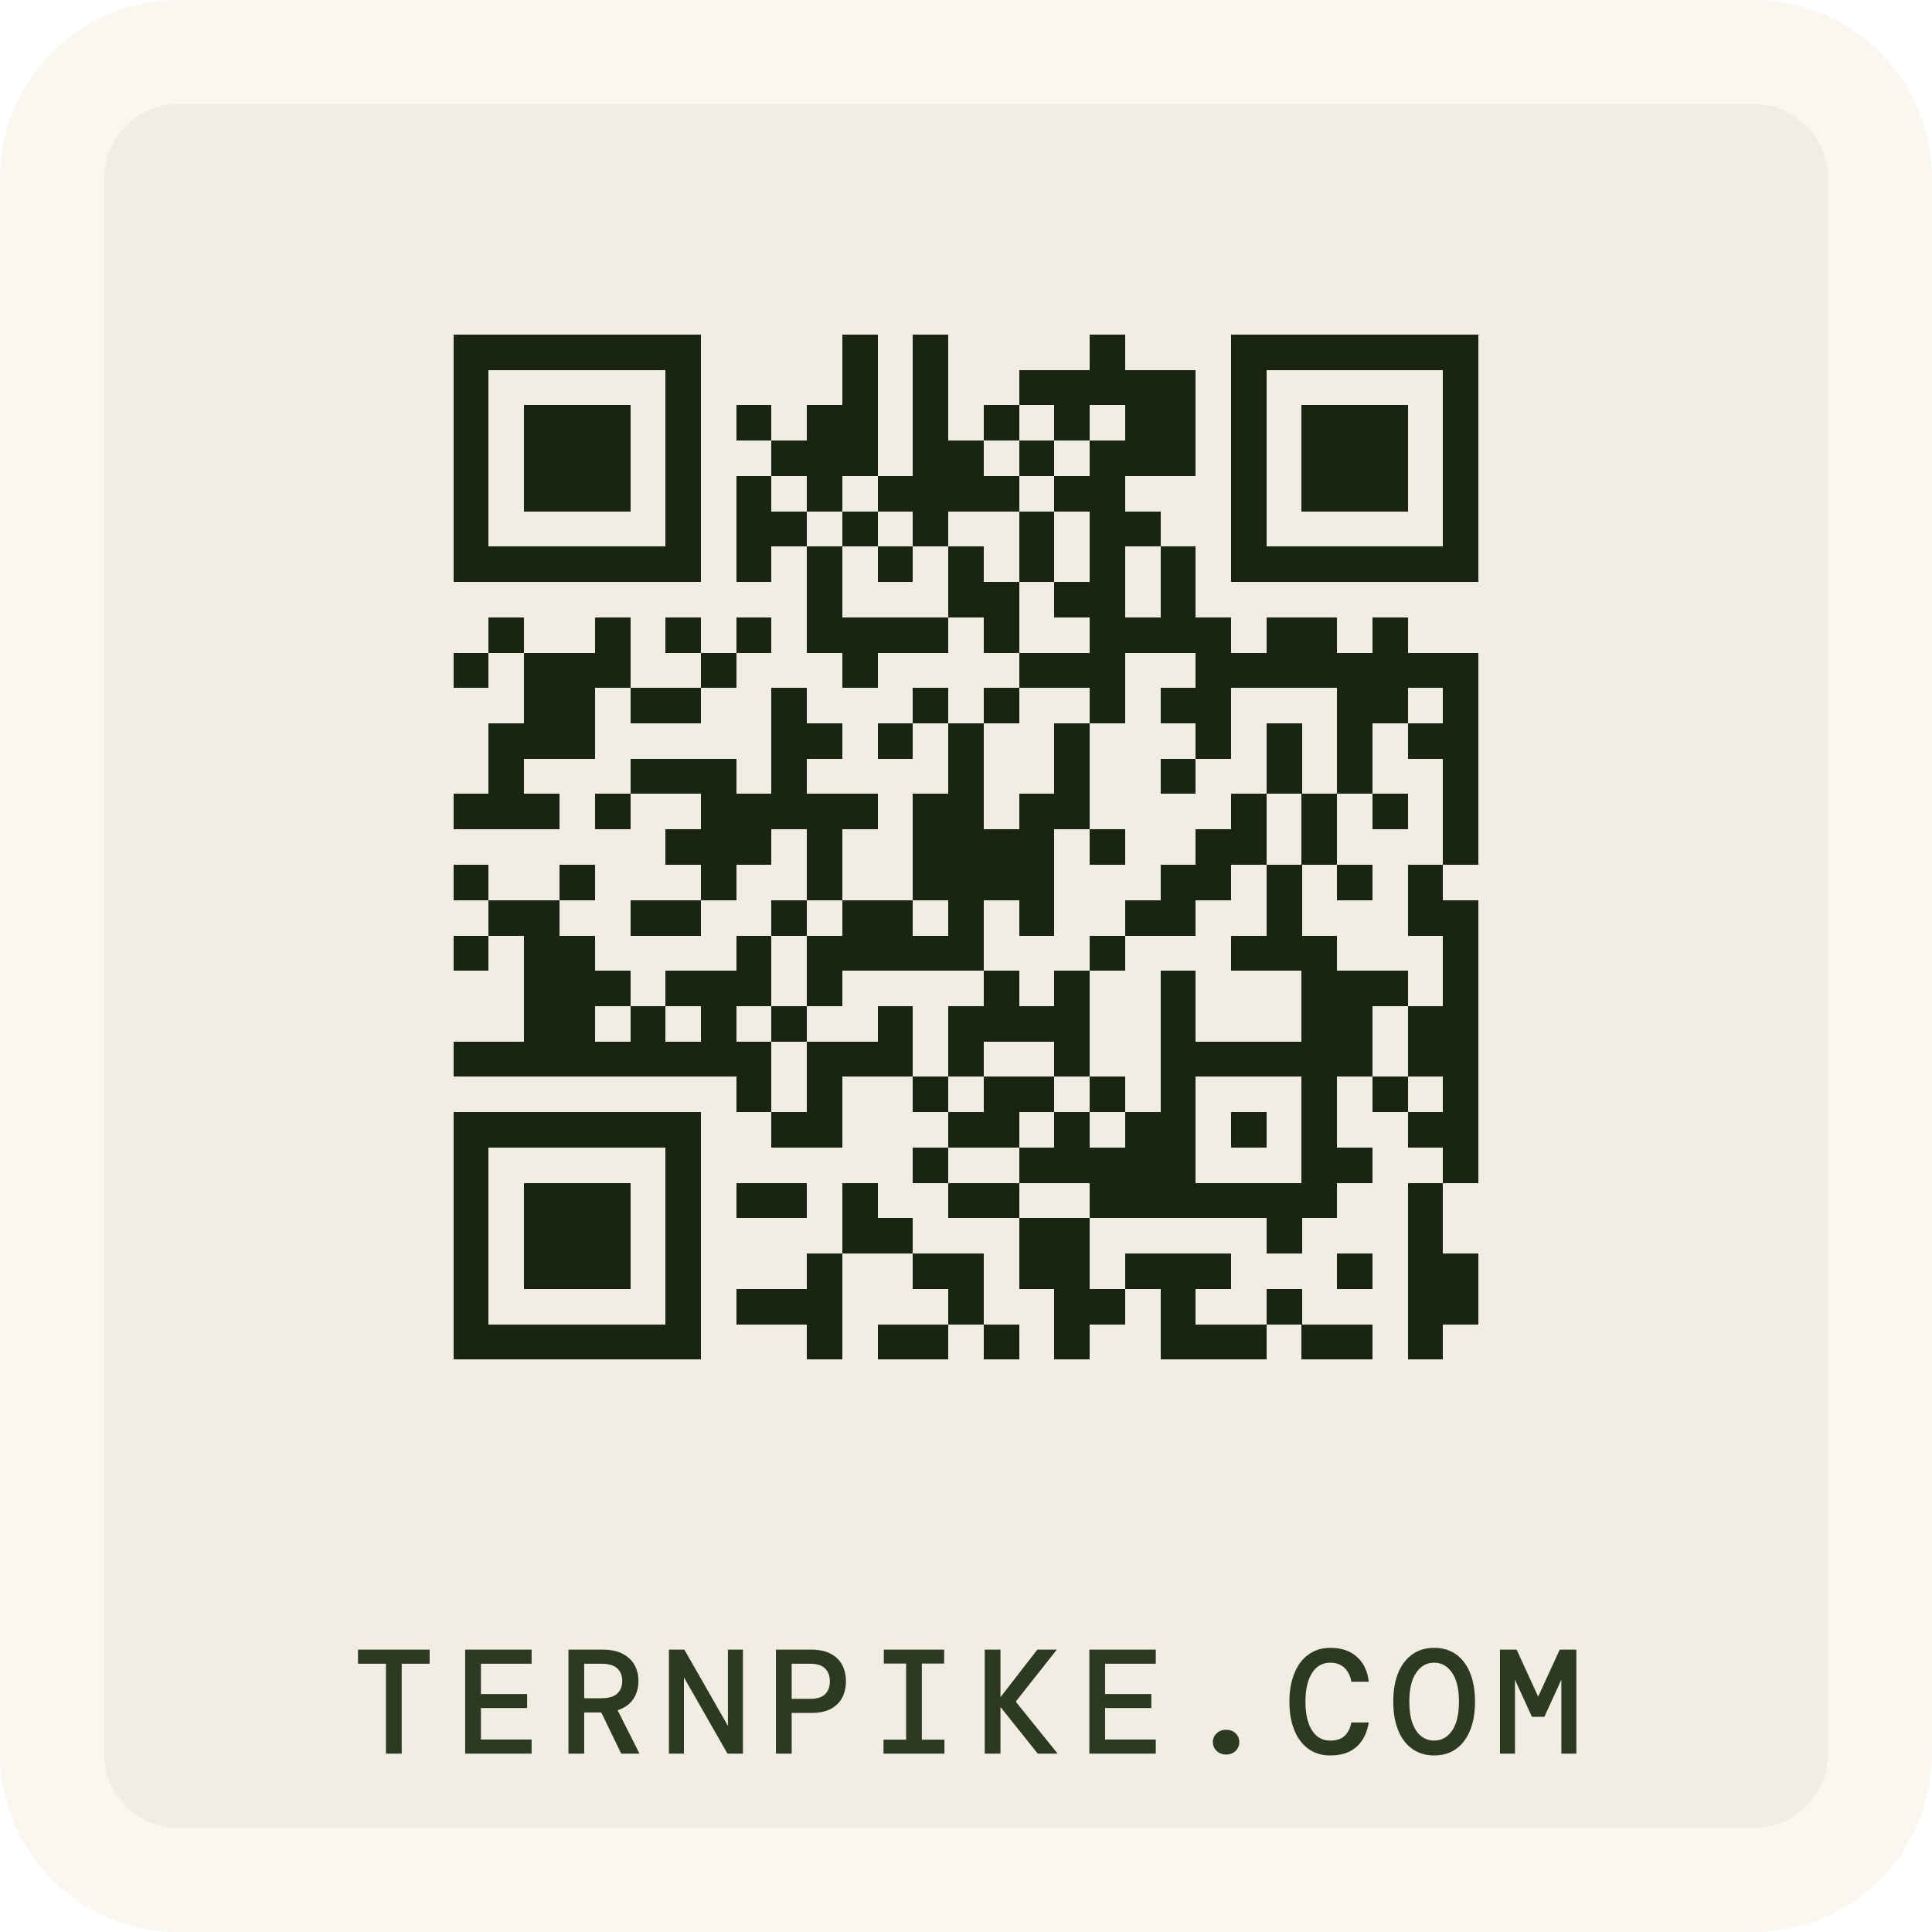
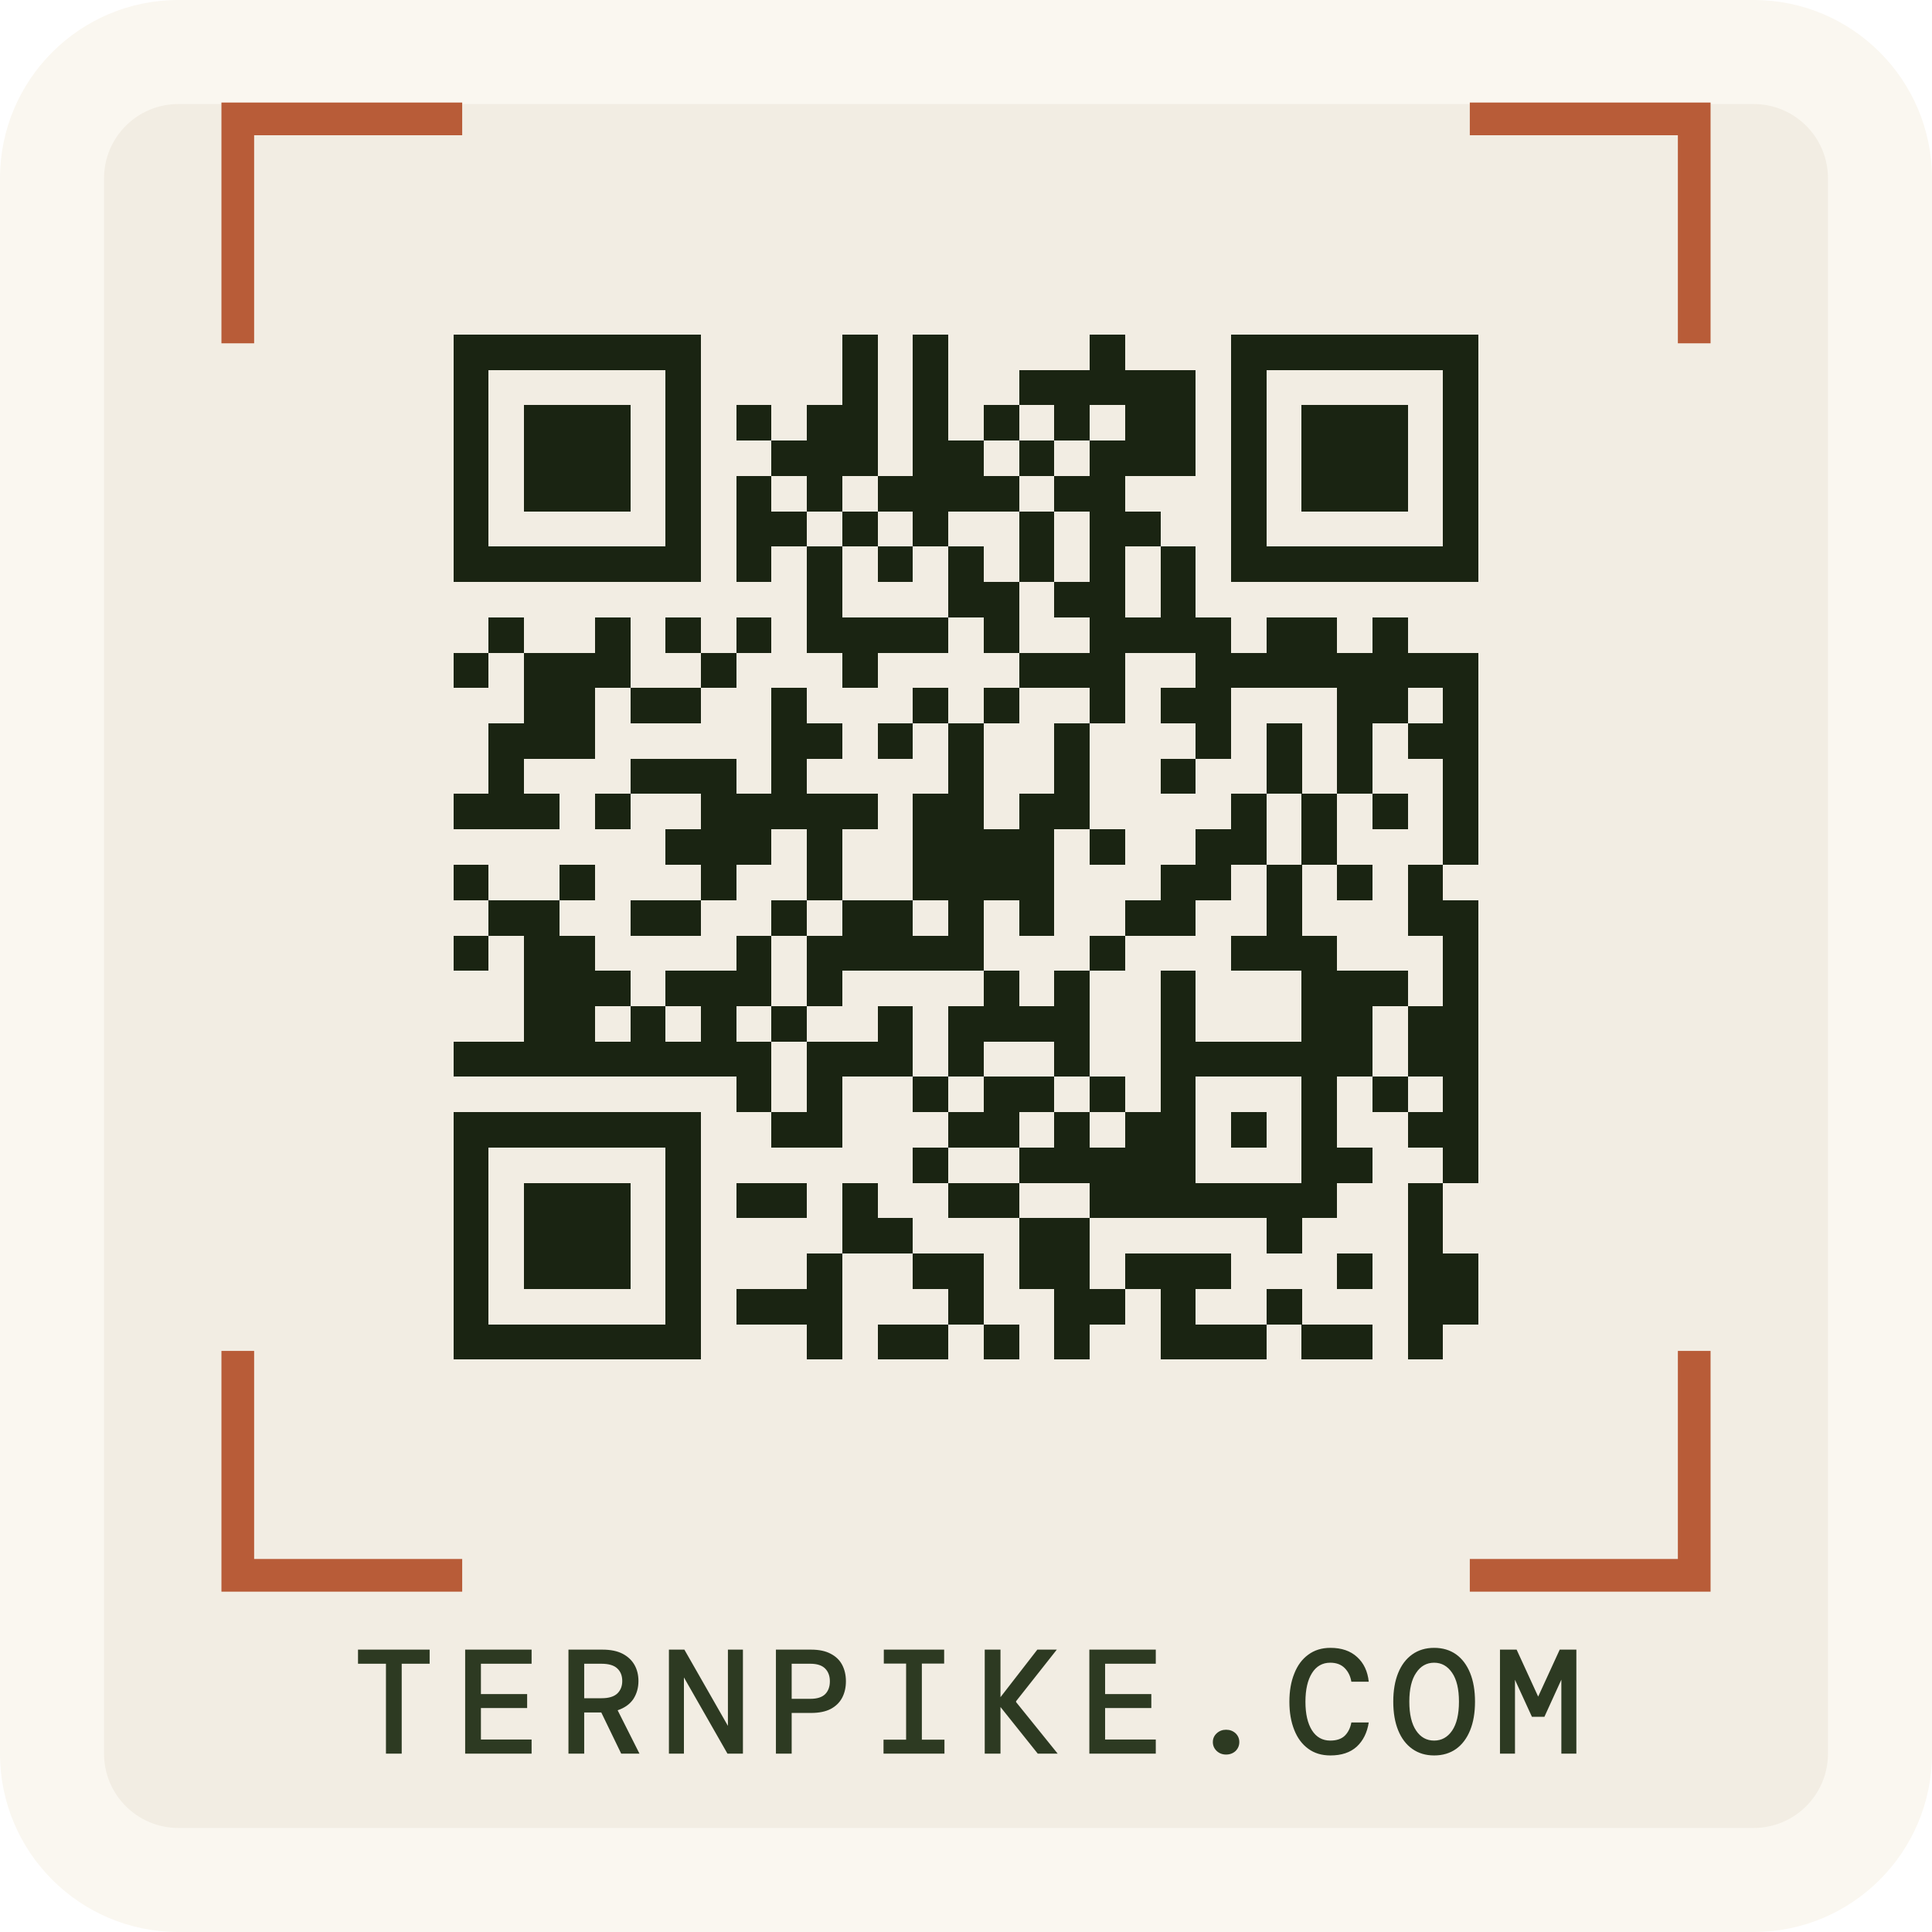
<svg xmlns="http://www.w3.org/2000/svg" width="1.3in" height="1.3in" viewBox="0 0 130 130">
  <path d="M12 0h106a12 12 0 0 1 12 12v106a12 12 0 0 1 -12 12h-106a12 12 0 0 1 -12 -12v-106a12 12 0 0 1 12 -12z" fill="#faf7f0" />
  <path d="M12 7h106a5 5 0 0 1 5 5v106a5 5 0 0 1 -5 5h-106a5 5 0 0 1 -5 -5v-106a5 5 0 0 1 5 -5z" fill="#f2ede3" />
+   <g fill="none" stroke="#b85c38" stroke-width="2.2" stroke-linecap="square">
+     <path d="M30 8H16V22" />
+     <path d="M100 8H114V22" />
+     <path d="M30 106H16V92" />
+     <path d="M100 106H114V92" />
+   </g>
  <g shape-rendering="crispEdges">
    <rect x="21" y="13" width="88" height="88" rx="2" fill="#f2ede3" />
    <path d="M30.51 22.51h2.38v2.38h-2.38zM32.89 22.51h2.38v2.38h-2.38zM35.27 22.51h2.38v2.38h-2.38zM37.65 22.51h2.38v2.38h-2.38zM40.03 22.51h2.38v2.38h-2.38zM42.41 22.51h2.38v2.38h-2.38zM44.78 22.51h2.38v2.38h-2.38zM56.68 22.51h2.38v2.38h-2.38zM61.43 22.51h2.38v2.38h-2.38zM73.32 22.51h2.38v2.38h-2.38zM82.84 22.51h2.38v2.38h-2.38zM85.22 22.51h2.38v2.38h-2.38zM87.59 22.51h2.38v2.38h-2.38zM89.97 22.51h2.38v2.38h-2.38zM92.35 22.51h2.38v2.38h-2.38zM94.73 22.51h2.38v2.38h-2.38zM97.11 22.51h2.38v2.38h-2.38zM30.51 24.89h2.38v2.38h-2.38zM44.78 24.89h2.38v2.38h-2.38zM56.68 24.89h2.38v2.38h-2.38zM61.43 24.89h2.38v2.38h-2.38zM68.57 24.89h2.38v2.38h-2.38zM70.95 24.89h2.38v2.38h-2.38zM73.32 24.89h2.38v2.38h-2.38zM75.7 24.89h2.38v2.38h-2.38zM78.08 24.89h2.38v2.38h-2.38zM82.84 24.89h2.38v2.38h-2.38zM97.11 24.89h2.38v2.38h-2.38zM30.51 27.27h2.38v2.38h-2.38zM35.27 27.27h2.38v2.38h-2.38zM37.65 27.27h2.38v2.38h-2.38zM40.03 27.27h2.38v2.38h-2.38zM44.78 27.27h2.38v2.38h-2.38zM49.54 27.27h2.38v2.38h-2.38zM54.3 27.27h2.38v2.38h-2.38zM56.68 27.27h2.38v2.38h-2.38zM61.43 27.27h2.38v2.38h-2.38zM66.19 27.27h2.38v2.38h-2.38zM70.95 27.27h2.38v2.38h-2.38zM75.7 27.27h2.38v2.38h-2.38zM78.08 27.27h2.38v2.38h-2.38zM82.84 27.27h2.38v2.38h-2.38zM87.59 27.27h2.38v2.38h-2.38zM89.97 27.27h2.38v2.38h-2.38zM92.35 27.27h2.38v2.38h-2.38zM97.11 27.27h2.38v2.38h-2.38zM30.51 29.65h2.38v2.38h-2.38zM35.27 29.65h2.38v2.38h-2.38zM37.65 29.65h2.38v2.38h-2.38zM40.03 29.65h2.38v2.38h-2.38zM44.78 29.65h2.38v2.38h-2.38zM51.92 29.65h2.38v2.38h-2.38zM54.3 29.65h2.38v2.38h-2.38zM56.68 29.65h2.38v2.38h-2.38zM61.43 29.65h2.38v2.38h-2.38zM63.81 29.65h2.38v2.38h-2.38zM68.57 29.65h2.38v2.38h-2.38zM73.32 29.65h2.38v2.38h-2.38zM75.7 29.65h2.38v2.38h-2.38zM78.08 29.65h2.38v2.38h-2.38zM82.84 29.65h2.38v2.38h-2.38zM87.59 29.65h2.38v2.38h-2.38zM89.97 29.65h2.38v2.38h-2.38zM92.35 29.65h2.38v2.38h-2.38zM97.11 29.65h2.38v2.38h-2.38zM30.51 32.03h2.38v2.38h-2.38zM35.27 32.03h2.38v2.38h-2.38zM37.65 32.03h2.38v2.38h-2.38zM40.03 32.03h2.38v2.38h-2.38zM44.78 32.03h2.38v2.38h-2.38zM49.54 32.03h2.38v2.38h-2.38zM54.3 32.03h2.38v2.38h-2.38zM59.05 32.03h2.38v2.38h-2.38zM61.43 32.03h2.38v2.38h-2.38zM63.81 32.03h2.38v2.38h-2.38zM66.19 32.03h2.38v2.38h-2.38zM70.95 32.03h2.38v2.38h-2.38zM73.32 32.03h2.38v2.38h-2.38zM82.84 32.03h2.38v2.38h-2.38zM87.59 32.03h2.38v2.38h-2.38zM89.97 32.03h2.38v2.38h-2.38zM92.35 32.03h2.38v2.38h-2.38zM97.11 32.03h2.38v2.38h-2.38zM30.51 34.41h2.38v2.38h-2.38zM44.78 34.41h2.38v2.38h-2.38zM49.54 34.41h2.38v2.38h-2.38zM51.92 34.41h2.38v2.38h-2.38zM56.68 34.41h2.38v2.38h-2.38zM61.43 34.41h2.38v2.38h-2.38zM68.57 34.41h2.38v2.38h-2.38zM73.32 34.41h2.38v2.38h-2.38zM75.7 34.41h2.38v2.38h-2.38zM82.84 34.41h2.38v2.38h-2.38zM97.11 34.41h2.38v2.38h-2.38zM30.51 36.78h2.38v2.38h-2.38zM32.89 36.78h2.38v2.38h-2.38zM35.27 36.78h2.38v2.38h-2.38zM37.65 36.78h2.38v2.38h-2.38zM40.03 36.78h2.38v2.38h-2.38zM42.41 36.78h2.38v2.38h-2.38zM44.78 36.78h2.38v2.38h-2.38zM49.54 36.78h2.38v2.38h-2.38zM54.3 36.78h2.38v2.38h-2.38zM59.05 36.78h2.38v2.38h-2.38zM63.81 36.78h2.38v2.38h-2.38zM68.57 36.78h2.38v2.38h-2.38zM73.32 36.78h2.38v2.38h-2.38zM78.08 36.78h2.38v2.38h-2.38zM82.84 36.78h2.38v2.38h-2.38zM85.22 36.78h2.38v2.38h-2.38zM87.59 36.78h2.38v2.38h-2.38zM89.97 36.78h2.38v2.38h-2.38zM92.35 36.78h2.38v2.38h-2.38zM94.73 36.78h2.38v2.38h-2.38zM97.11 36.78h2.38v2.38h-2.38zM54.3 39.16h2.38v2.38h-2.38zM63.81 39.16h2.38v2.38h-2.38zM66.19 39.16h2.38v2.38h-2.38zM70.95 39.16h2.38v2.38h-2.38zM73.32 39.16h2.38v2.38h-2.38zM78.08 39.16h2.38v2.38h-2.38zM32.89 41.54h2.38v2.38h-2.38zM40.03 41.54h2.38v2.38h-2.38zM44.78 41.54h2.38v2.38h-2.38zM49.54 41.54h2.38v2.38h-2.38zM54.3 41.54h2.38v2.38h-2.38zM56.68 41.54h2.38v2.38h-2.38zM59.05 41.54h2.38v2.38h-2.38zM61.43 41.54h2.38v2.38h-2.38zM66.19 41.54h2.38v2.38h-2.38zM73.32 41.54h2.38v2.38h-2.38zM75.7 41.54h2.38v2.38h-2.38zM78.08 41.54h2.38v2.38h-2.38zM80.46 41.54h2.38v2.38h-2.38zM85.22 41.54h2.38v2.38h-2.38zM87.59 41.54h2.38v2.38h-2.38zM92.35 41.54h2.38v2.38h-2.38zM30.51 43.92h2.38v2.38h-2.38zM35.27 43.92h2.38v2.38h-2.38zM37.65 43.92h2.38v2.38h-2.38zM40.03 43.92h2.38v2.38h-2.38zM47.16 43.92h2.38v2.38h-2.38zM56.68 43.92h2.38v2.38h-2.38zM68.57 43.92h2.38v2.38h-2.38zM70.95 43.92h2.38v2.38h-2.38zM73.32 43.92h2.38v2.38h-2.38zM80.46 43.92h2.38v2.38h-2.38zM82.84 43.92h2.38v2.38h-2.38zM85.22 43.92h2.38v2.38h-2.38zM87.59 43.92h2.38v2.38h-2.38zM89.97 43.92h2.38v2.38h-2.38zM92.35 43.92h2.38v2.38h-2.38zM94.73 43.92h2.38v2.38h-2.38zM97.11 43.92h2.38v2.38h-2.38zM35.27 46.3h2.38v2.38h-2.38zM37.65 46.3h2.38v2.38h-2.38zM42.41 46.3h2.38v2.38h-2.38zM44.78 46.3h2.38v2.38h-2.38zM51.92 46.3h2.38v2.38h-2.38zM61.43 46.3h2.38v2.38h-2.38zM66.19 46.3h2.38v2.38h-2.38zM73.32 46.3h2.38v2.38h-2.38zM78.08 46.3h2.38v2.38h-2.38zM80.46 46.3h2.38v2.38h-2.38zM89.97 46.3h2.38v2.38h-2.38zM92.35 46.3h2.38v2.38h-2.38zM97.11 46.3h2.38v2.38h-2.38zM32.89 48.68h2.38v2.38h-2.38zM35.27 48.68h2.38v2.38h-2.38zM37.65 48.68h2.38v2.38h-2.38zM51.92 48.68h2.38v2.38h-2.38zM54.3 48.68h2.38v2.38h-2.38zM59.05 48.68h2.38v2.38h-2.38zM63.81 48.68h2.38v2.38h-2.38zM70.95 48.68h2.38v2.38h-2.38zM80.46 48.68h2.38v2.38h-2.38zM85.22 48.68h2.38v2.38h-2.38zM89.97 48.68h2.38v2.38h-2.38zM94.73 48.68h2.38v2.38h-2.38zM97.11 48.68h2.38v2.38h-2.38zM32.89 51.05h2.38v2.38h-2.38zM42.41 51.05h2.38v2.38h-2.38zM44.78 51.05h2.38v2.38h-2.38zM47.16 51.05h2.38v2.38h-2.38zM51.92 51.05h2.38v2.38h-2.38zM63.81 51.05h2.38v2.38h-2.38zM70.95 51.05h2.38v2.38h-2.38zM78.08 51.05h2.38v2.38h-2.38zM85.22 51.05h2.38v2.38h-2.38zM89.97 51.05h2.38v2.38h-2.38zM97.11 51.05h2.38v2.38h-2.38zM30.51 53.43h2.38v2.38h-2.38zM32.89 53.43h2.38v2.38h-2.38zM35.27 53.43h2.38v2.38h-2.38zM40.03 53.43h2.38v2.38h-2.38zM47.16 53.43h2.38v2.38h-2.38zM49.54 53.43h2.38v2.38h-2.38zM51.92 53.43h2.38v2.38h-2.38zM54.3 53.43h2.38v2.38h-2.38zM56.68 53.43h2.38v2.38h-2.38zM61.43 53.43h2.38v2.38h-2.38zM63.81 53.43h2.38v2.38h-2.38zM68.57 53.43h2.38v2.38h-2.38zM70.95 53.43h2.38v2.38h-2.38zM82.84 53.43h2.38v2.38h-2.38zM87.59 53.43h2.38v2.38h-2.38zM92.35 53.43h2.38v2.38h-2.38zM97.11 53.43h2.38v2.38h-2.38zM44.78 55.81h2.38v2.38h-2.38zM47.16 55.81h2.38v2.38h-2.38zM49.54 55.81h2.38v2.38h-2.38zM54.3 55.81h2.38v2.38h-2.38zM61.43 55.81h2.38v2.38h-2.38zM63.81 55.81h2.38v2.38h-2.38zM66.19 55.81h2.38v2.38h-2.38zM68.57 55.81h2.38v2.38h-2.38zM73.32 55.81h2.38v2.38h-2.38zM80.46 55.81h2.38v2.38h-2.38zM82.84 55.81h2.38v2.38h-2.38zM87.59 55.81h2.38v2.38h-2.38zM97.11 55.81h2.38v2.38h-2.38zM30.51 58.19h2.38v2.38h-2.38zM37.65 58.19h2.38v2.38h-2.38zM47.16 58.19h2.38v2.38h-2.38zM54.3 58.19h2.38v2.38h-2.38zM61.43 58.19h2.38v2.38h-2.38zM63.81 58.19h2.38v2.38h-2.38zM66.19 58.19h2.38v2.38h-2.38zM68.57 58.19h2.38v2.38h-2.38zM78.08 58.19h2.38v2.38h-2.38zM80.46 58.19h2.38v2.38h-2.38zM85.22 58.19h2.38v2.38h-2.38zM89.97 58.19h2.38v2.38h-2.38zM94.73 58.19h2.38v2.38h-2.38zM32.89 60.57h2.38v2.38h-2.38zM35.27 60.57h2.38v2.38h-2.38zM42.41 60.57h2.38v2.38h-2.38zM44.78 60.57h2.38v2.38h-2.38zM51.92 60.57h2.38v2.38h-2.38zM56.68 60.57h2.38v2.38h-2.38zM59.05 60.57h2.38v2.38h-2.38zM63.81 60.57h2.38v2.38h-2.38zM68.57 60.57h2.38v2.38h-2.38zM75.7 60.57h2.38v2.38h-2.38zM78.08 60.57h2.38v2.38h-2.38zM85.22 60.57h2.38v2.38h-2.38zM94.73 60.57h2.38v2.38h-2.38zM97.11 60.57h2.38v2.38h-2.38zM30.51 62.95h2.38v2.38h-2.38zM35.27 62.95h2.38v2.38h-2.38zM37.65 62.95h2.38v2.38h-2.38zM49.54 62.95h2.38v2.38h-2.38zM54.3 62.95h2.38v2.38h-2.38zM56.68 62.95h2.38v2.38h-2.38zM59.05 62.95h2.38v2.38h-2.38zM61.43 62.95h2.38v2.38h-2.38zM63.81 62.95h2.38v2.38h-2.38zM73.32 62.95h2.38v2.38h-2.38zM82.84 62.95h2.38v2.38h-2.38zM85.22 62.95h2.38v2.38h-2.38zM87.59 62.95h2.38v2.38h-2.38zM97.11 62.95h2.38v2.38h-2.38zM35.27 65.32h2.38v2.38h-2.38zM37.65 65.32h2.38v2.38h-2.38zM40.03 65.32h2.38v2.38h-2.38zM44.78 65.32h2.38v2.38h-2.38zM47.16 65.32h2.38v2.38h-2.38zM49.54 65.32h2.38v2.38h-2.38zM54.3 65.32h2.38v2.38h-2.38zM66.19 65.32h2.38v2.38h-2.38zM70.95 65.32h2.38v2.38h-2.38zM78.08 65.32h2.38v2.38h-2.38zM87.59 65.32h2.38v2.38h-2.38zM89.97 65.32h2.38v2.38h-2.38zM92.35 65.32h2.38v2.38h-2.38zM97.11 65.32h2.38v2.38h-2.38zM35.27 67.7h2.38v2.38h-2.38zM37.65 67.7h2.38v2.38h-2.38zM42.41 67.7h2.38v2.38h-2.38zM47.16 67.7h2.38v2.38h-2.38zM51.92 67.7h2.38v2.38h-2.38zM59.05 67.7h2.38v2.38h-2.38zM63.81 67.7h2.38v2.38h-2.38zM66.19 67.7h2.38v2.38h-2.38zM68.57 67.7h2.38v2.38h-2.38zM70.95 67.7h2.38v2.38h-2.38zM78.08 67.7h2.38v2.38h-2.38zM87.59 67.7h2.38v2.38h-2.38zM89.97 67.7h2.38v2.38h-2.38zM94.73 67.7h2.38v2.38h-2.38zM97.11 67.7h2.38v2.38h-2.38zM30.51 70.08h2.38v2.38h-2.38zM32.89 70.08h2.38v2.38h-2.38zM35.27 70.08h2.38v2.38h-2.38zM37.65 70.08h2.38v2.38h-2.38zM40.03 70.08h2.38v2.38h-2.38zM42.41 70.08h2.38v2.38h-2.38zM44.78 70.08h2.38v2.38h-2.38zM47.16 70.08h2.38v2.38h-2.38zM49.54 70.08h2.38v2.38h-2.38zM54.3 70.08h2.38v2.38h-2.38zM56.68 70.08h2.38v2.38h-2.38zM59.05 70.08h2.38v2.38h-2.38zM63.81 70.08h2.38v2.38h-2.38zM70.95 70.08h2.38v2.38h-2.38zM78.08 70.08h2.38v2.38h-2.38zM80.46 70.08h2.38v2.38h-2.38zM82.84 70.08h2.38v2.38h-2.38zM85.22 70.08h2.38v2.38h-2.38zM87.59 70.08h2.38v2.38h-2.38zM89.97 70.08h2.38v2.38h-2.38zM94.73 70.08h2.38v2.38h-2.38zM97.11 70.08h2.38v2.38h-2.38zM49.54 72.46h2.38v2.38h-2.38zM54.3 72.46h2.38v2.38h-2.38zM61.43 72.46h2.38v2.38h-2.38zM66.19 72.46h2.38v2.38h-2.38zM68.57 72.46h2.38v2.38h-2.38zM73.32 72.46h2.38v2.38h-2.38zM78.08 72.46h2.38v2.38h-2.38zM87.59 72.46h2.38v2.38h-2.38zM92.35 72.46h2.38v2.38h-2.38zM97.11 72.46h2.38v2.38h-2.38zM30.51 74.84h2.38v2.38h-2.38zM32.89 74.84h2.38v2.38h-2.38zM35.27 74.84h2.38v2.38h-2.38zM37.65 74.84h2.38v2.38h-2.38zM40.03 74.84h2.38v2.38h-2.38zM42.41 74.84h2.38v2.38h-2.38zM44.78 74.84h2.38v2.38h-2.38zM51.92 74.84h2.38v2.38h-2.38zM54.3 74.84h2.38v2.38h-2.38zM63.81 74.84h2.38v2.38h-2.38zM66.19 74.84h2.38v2.38h-2.38zM70.95 74.84h2.38v2.38h-2.38zM75.7 74.84h2.38v2.38h-2.38zM78.08 74.84h2.38v2.38h-2.38zM82.84 74.84h2.38v2.38h-2.38zM87.59 74.84h2.38v2.38h-2.38zM94.73 74.84h2.38v2.38h-2.38zM97.11 74.84h2.38v2.38h-2.38zM30.51 77.22h2.38v2.38h-2.38zM44.78 77.22h2.38v2.38h-2.38zM61.43 77.22h2.38v2.38h-2.38zM68.57 77.22h2.38v2.38h-2.38zM70.95 77.22h2.38v2.38h-2.38zM73.32 77.22h2.38v2.38h-2.38zM75.7 77.22h2.38v2.38h-2.38zM78.08 77.22h2.38v2.38h-2.38zM87.59 77.22h2.38v2.38h-2.38zM89.97 77.22h2.38v2.38h-2.38zM97.11 77.22h2.38v2.38h-2.38zM30.51 79.59h2.38v2.38h-2.38zM35.27 79.59h2.38v2.38h-2.38zM37.65 79.59h2.38v2.38h-2.38zM40.03 79.59h2.38v2.38h-2.38zM44.78 79.59h2.38v2.38h-2.38zM49.54 79.59h2.38v2.38h-2.38zM51.92 79.59h2.38v2.38h-2.38zM56.68 79.59h2.38v2.38h-2.38zM63.81 79.59h2.38v2.38h-2.38zM66.19 79.59h2.38v2.38h-2.38zM73.32 79.59h2.38v2.38h-2.38zM75.7 79.59h2.38v2.38h-2.38zM78.08 79.59h2.38v2.38h-2.38zM80.46 79.59h2.38v2.38h-2.38zM82.84 79.59h2.38v2.38h-2.38zM85.22 79.59h2.38v2.38h-2.38zM87.59 79.59h2.38v2.38h-2.38zM94.73 79.59h2.38v2.38h-2.38zM30.51 81.97h2.38v2.38h-2.38zM35.27 81.97h2.38v2.38h-2.38zM37.65 81.97h2.38v2.38h-2.38zM40.03 81.97h2.38v2.38h-2.38zM44.78 81.97h2.38v2.38h-2.38zM56.68 81.97h2.38v2.38h-2.38zM59.05 81.97h2.38v2.38h-2.38zM68.57 81.97h2.38v2.38h-2.38zM70.95 81.97h2.38v2.38h-2.38zM85.22 81.97h2.38v2.38h-2.38zM94.73 81.97h2.38v2.38h-2.38zM30.51 84.35h2.38v2.38h-2.38zM35.27 84.35h2.38v2.38h-2.38zM37.65 84.35h2.38v2.38h-2.38zM40.03 84.35h2.38v2.38h-2.38zM44.78 84.35h2.38v2.38h-2.38zM54.3 84.35h2.38v2.38h-2.38zM61.43 84.35h2.38v2.38h-2.38zM63.81 84.35h2.38v2.38h-2.38zM68.57 84.35h2.38v2.38h-2.38zM70.95 84.35h2.38v2.38h-2.38zM75.7 84.35h2.38v2.38h-2.38zM78.08 84.35h2.38v2.38h-2.38zM80.46 84.35h2.38v2.38h-2.38zM89.97 84.35h2.38v2.38h-2.38zM94.73 84.35h2.38v2.38h-2.38zM97.11 84.35h2.38v2.38h-2.38zM30.51 86.73h2.38v2.38h-2.38zM44.78 86.73h2.38v2.38h-2.38zM49.54 86.73h2.38v2.38h-2.38zM51.92 86.73h2.38v2.38h-2.38zM54.3 86.73h2.38v2.38h-2.38zM63.81 86.73h2.38v2.38h-2.38zM70.95 86.73h2.38v2.38h-2.38zM73.32 86.73h2.38v2.38h-2.38zM78.08 86.73h2.38v2.38h-2.38zM85.22 86.73h2.38v2.38h-2.38zM94.73 86.73h2.38v2.38h-2.38zM97.11 86.73h2.38v2.38h-2.38zM30.51 89.11h2.38v2.38h-2.38zM32.89 89.11h2.38v2.38h-2.38zM35.27 89.11h2.38v2.38h-2.38zM37.65 89.11h2.38v2.38h-2.38zM40.03 89.11h2.38v2.38h-2.38zM42.41 89.11h2.38v2.38h-2.38zM44.78 89.11h2.38v2.38h-2.38zM54.3 89.11h2.38v2.38h-2.38zM59.05 89.11h2.38v2.38h-2.38zM61.43 89.11h2.38v2.38h-2.38zM66.19 89.11h2.38v2.38h-2.38zM70.95 89.11h2.38v2.38h-2.38zM78.08 89.11h2.38v2.38h-2.38zM80.46 89.11h2.38v2.38h-2.38zM82.84 89.11h2.38v2.38h-2.38zM87.59 89.11h2.38v2.38h-2.38zM89.97 89.11h2.38v2.38h-2.38zM94.73 89.11h2.38v2.38h-2.38z" fill="#1a2412" />
  </g>
  <path d="M27.03 118L25.97 118L25.97 111.95L24.09 111.95L24.09 111L28.91 111L28.91 111.95L27.03 111.95L27.03 118M35.77 118L31.3 118L31.3 111L35.77 111L35.77 111.95L32.36 111.95L32.36 113.99L35.47 113.99L35.47 114.93L32.36 114.93L32.36 117.05L35.77 117.05L35.77 118M39.31 118L38.25 118L38.25 111L40.54 111Q41.36 111 41.9 111.28Q42.43 111.56 42.7 112.04Q42.96 112.51 42.96 113.11L42.96 113.11Q42.96 113.79 42.62 114.32Q42.27 114.84 41.56 115.08L41.56 115.08L43.03 118L41.8 118L40.46 115.23L39.31 115.23L39.31 118M39.31 111.95L39.31 114.27L40.48 114.27Q41.2 114.27 41.54 113.95Q41.87 113.63 41.87 113.11L41.87 113.11Q41.87 112.58 41.54 112.27Q41.21 111.95 40.47 111.95L40.47 111.95L39.31 111.95M46.02 118L45.01 118L45.01 111L46.05 111L48.98 116.13L48.98 111L49.99 111L49.99 118L48.95 118L46.02 112.87L46.02 118M53.27 118L52.21 118L52.21 111L54.58 111Q55.38 111 55.9 111.28Q56.42 111.55 56.67 112.03Q56.92 112.51 56.92 113.13L56.92 113.13Q56.92 113.75 56.67 114.23Q56.42 114.71 55.9 114.99Q55.38 115.26 54.58 115.26L54.58 115.26L53.27 115.26L53.27 118M53.27 111.95L53.27 114.31L54.53 114.31Q55.21 114.31 55.53 113.99Q55.84 113.67 55.84 113.13L55.84 113.13Q55.84 112.6 55.53 112.28Q55.21 111.95 54.53 111.95L54.53 111.95L53.27 111.95M63.55 118L59.45 118L59.45 117.06L60.97 117.06L60.97 111.94L59.47 111.94L59.47 111L63.53 111L63.53 111.94L62.03 111.94L62.03 117.06L63.55 117.06L63.55 118M67.32 118L66.26 118L66.26 111L67.32 111L67.32 114.2L69.8 111L71.11 111L68.37 114.47L68.37 114.53L71.17 118L69.83 118L67.32 114.86L67.32 118M77.77 118L73.3 118L73.3 111L77.77 111L77.77 111.95L74.36 111.95L74.36 113.99L77.47 113.99L77.47 114.93L74.36 114.93L74.36 117.05L77.77 117.05L77.77 118M82.5 118.06L82.5 118.06Q82.13 118.06 81.87 117.82Q81.61 117.57 81.61 117.22L81.61 117.22Q81.61 116.87 81.87 116.63Q82.13 116.39 82.5 116.39L82.5 116.39Q82.88 116.39 83.14 116.63Q83.39 116.87 83.39 117.22L83.39 117.22Q83.39 117.57 83.14 117.82Q82.88 118.06 82.5 118.06M89.52 118.12L89.52 118.12Q88.64 118.12 88.03 117.67Q87.41 117.22 87.09 116.41Q86.76 115.59 86.76 114.51L86.76 114.51Q86.76 113.42 87.09 112.61Q87.41 111.79 88.03 111.34Q88.65 110.88 89.52 110.88L89.52 110.88Q90.65 110.88 91.32 111.5Q91.99 112.11 92.1 113.16L92.1 113.16L90.93 113.16Q90.84 112.61 90.49 112.25Q90.13 111.88 89.51 111.88L89.51 111.88Q88.72 111.88 88.28 112.58Q87.84 113.28 87.84 114.51L87.84 114.51Q87.84 115.73 88.28 116.43Q88.72 117.12 89.51 117.12L89.51 117.12Q90.15 117.12 90.49 116.79Q90.83 116.45 90.93 115.9L90.93 115.9L92.1 115.9Q91.94 116.93 91.29 117.53Q90.64 118.12 89.52 118.12M96.5 118.12L96.5 118.12Q95.65 118.12 95.03 117.68Q94.41 117.24 94.08 116.43Q93.75 115.62 93.75 114.5L93.75 114.5Q93.75 113.38 94.08 112.57Q94.41 111.76 95.03 111.32Q95.65 110.88 96.5 110.88L96.5 110.88Q97.36 110.88 97.98 111.32Q98.59 111.76 98.92 112.57Q99.25 113.38 99.25 114.5L99.25 114.5Q99.25 115.62 98.92 116.43Q98.59 117.24 97.98 117.68Q97.36 118.12 96.5 118.12M96.5 117.12L96.5 117.12Q97.25 117.12 97.71 116.45Q98.17 115.77 98.17 114.5L98.17 114.5Q98.17 113.23 97.71 112.56Q97.25 111.88 96.5 111.88L96.5 111.88Q95.74 111.88 95.29 112.56Q94.83 113.23 94.83 114.5L94.83 114.5Q94.83 115.77 95.29 116.45Q95.74 117.12 96.5 117.12M101.94 118L100.93 118L100.93 111L102.05 111L103.5 114.16L104.95 111L106.07 111L106.07 118L105.06 118L105.06 113.02L103.92 115.52L103.08 115.52L101.94 113.03L101.94 118" fill="#2d3a22" />
</svg>
